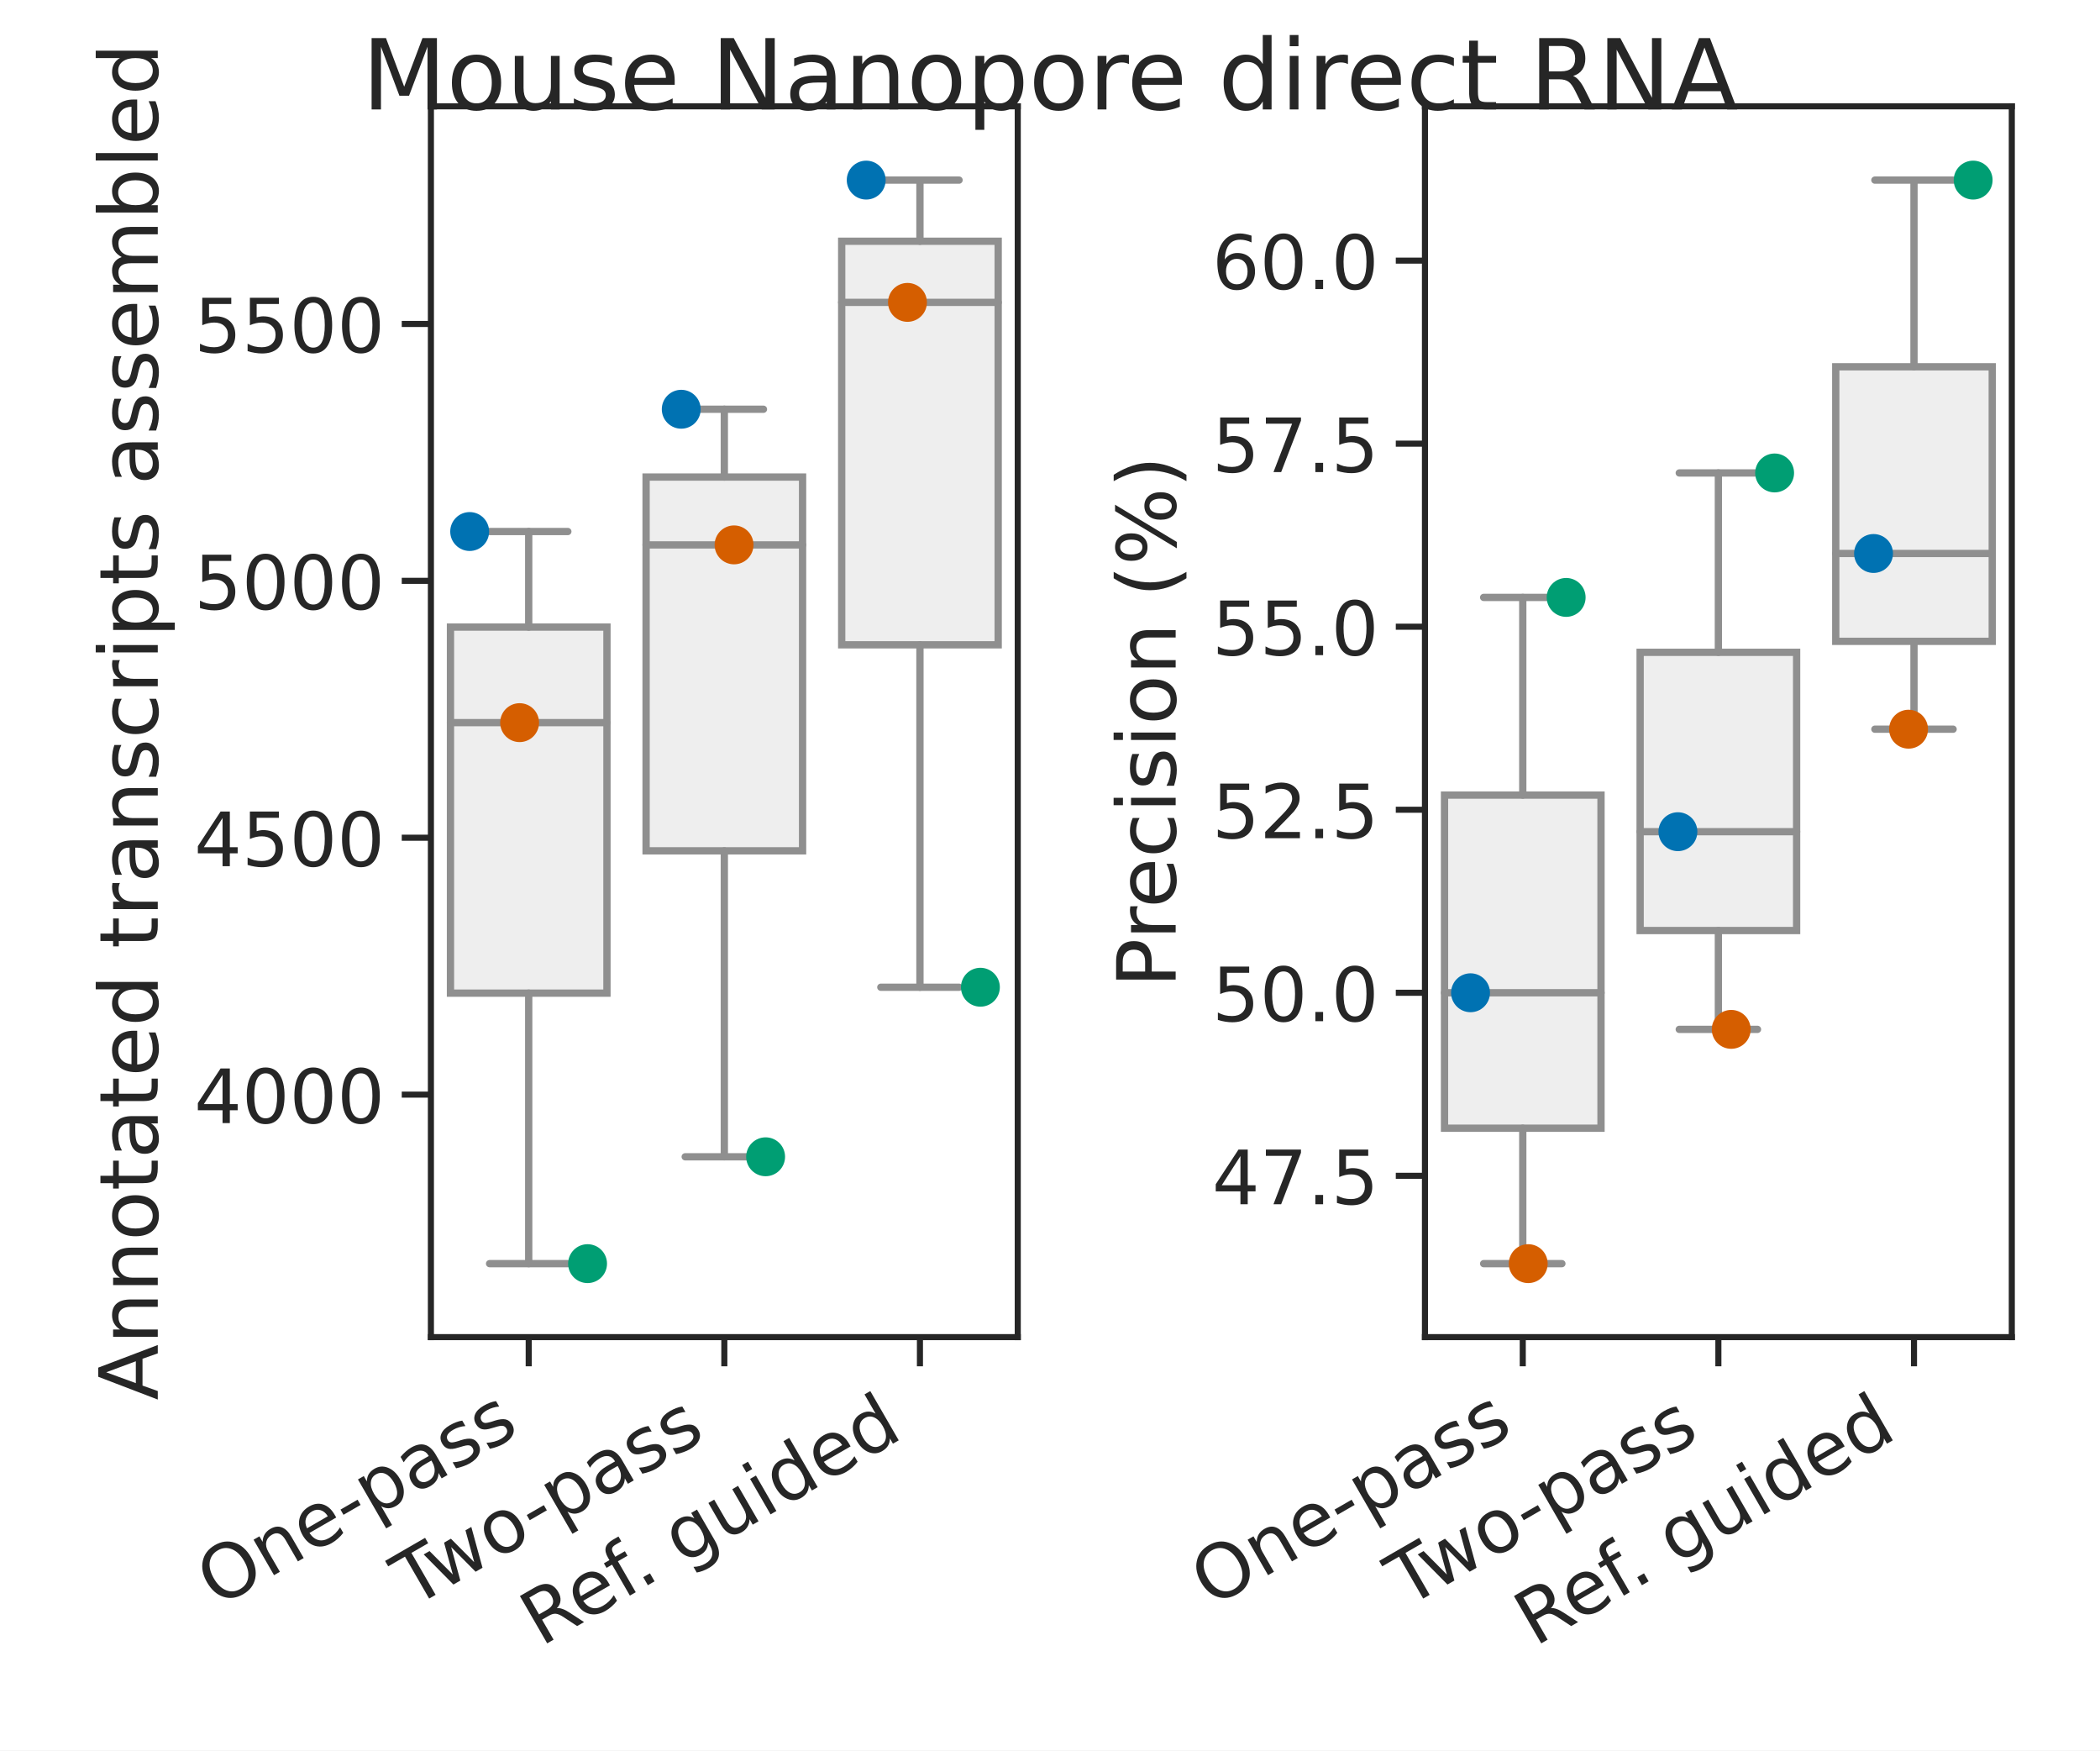
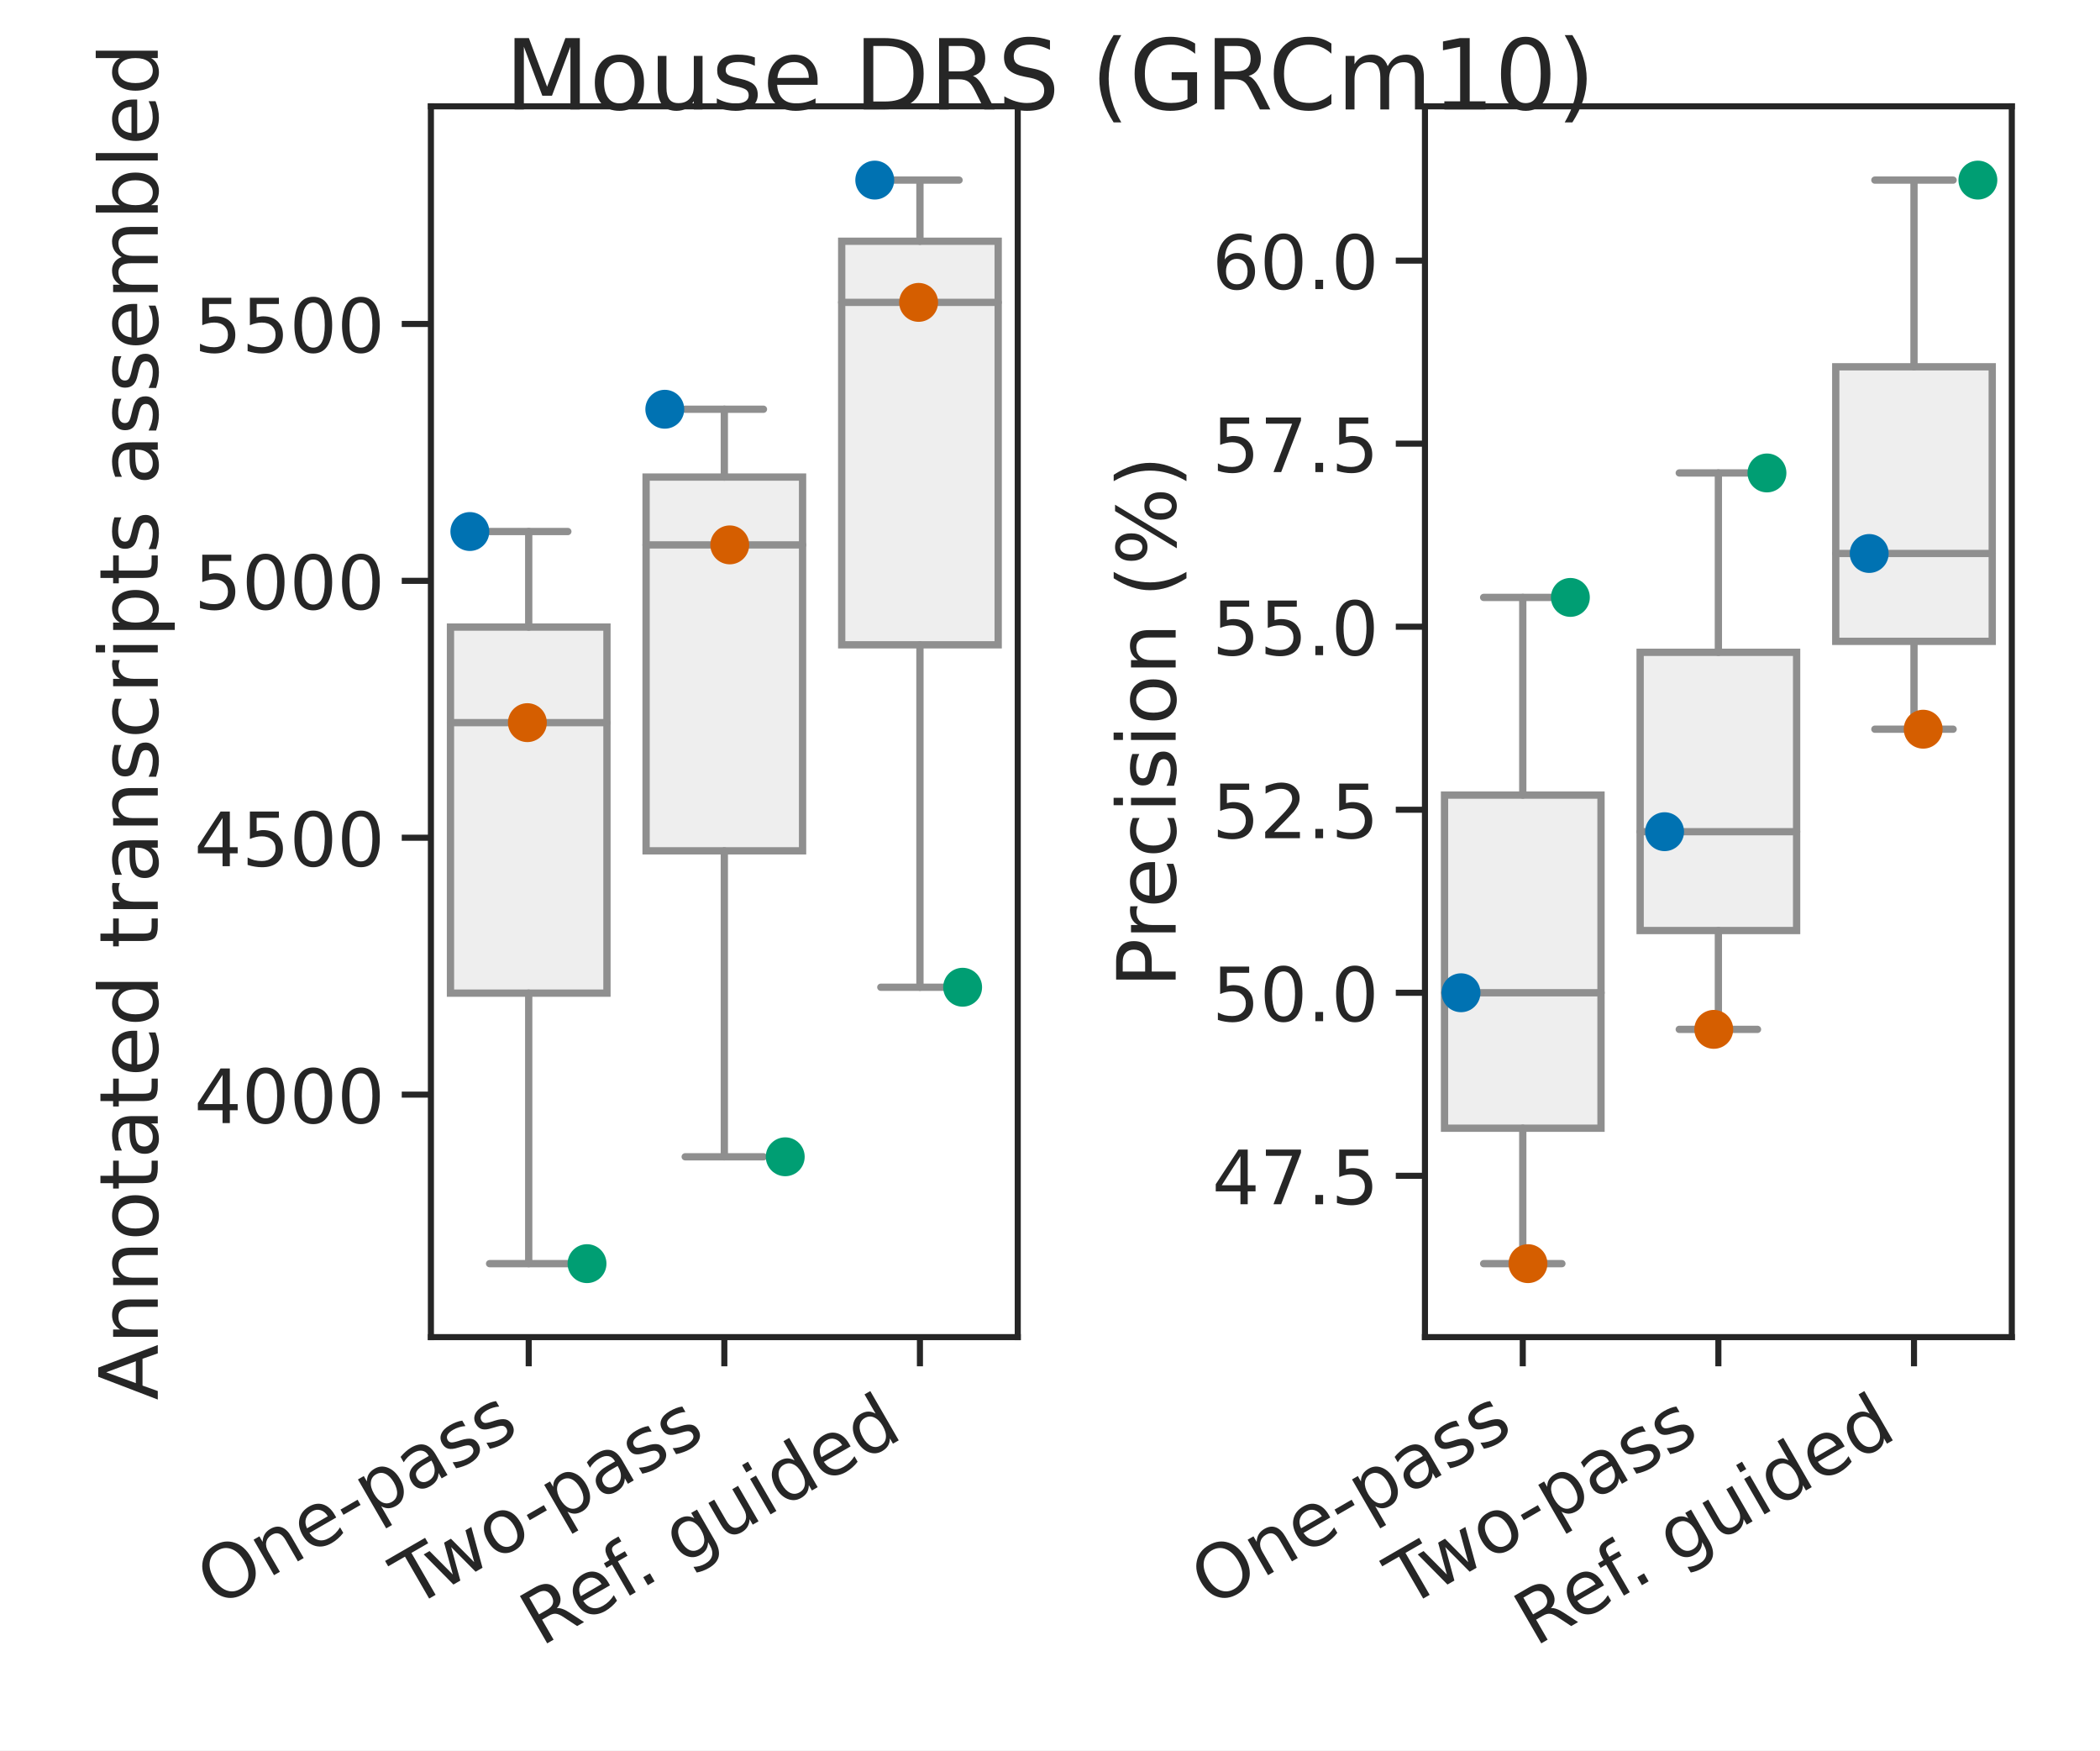
<svg xmlns="http://www.w3.org/2000/svg" xmlns:xlink="http://www.w3.org/1999/xlink" height="360pt" version="1.1" viewBox="0 0 432 360" width="432pt">
  <defs>
    <style type="text/css">
*{stroke-linecap:butt;stroke-linejoin:round;}
  </style>
  </defs>
  <g id="figure_1">
    <g id="patch_1">
      <path d="M 0 360  L 432 360  L 432 0  L 0 0  z " style="fill:#ffffff;" />
    </g>
    <g id="axes_1">
      <g id="patch_2">
        <path d="M 88.644 274.998  L 209.365 274.998  L 209.365 21.869  L 88.644 21.869  z " style="fill:#ffffff;" />
      </g>
      <g id="matplotlib.axis_1">
        <g id="xtick_1">
          <g id="line2d_1">
            <defs>
-               <path d="M 0 0  L 0 6  " id="mcf63f32197" style="stroke:#262626;stroke-width:1.25;" />
+               <path d="M 0 0  L 0 6  " id="m695da32467" style="stroke:#262626;stroke-width:1.25;" />
            </defs>
            <g>
-               <use style="fill:#262626;stroke:#262626;stroke-width:1.25;" x="108.764" xlink:href="#mcf63f32197" y="274.998" />
+               <use style="fill:#262626;stroke:#262626;stroke-width:1.25;" x="108.764" xlink:href="#m695da32467" y="274.998" />
            </g>
          </g>
          <g id="text_1">
            <text style="fill:#262626;font-family:DejaVu Sans;font-size:15.4px;font-style:normal;font-weight:normal;" transform="translate(44.65919 330.7188)rotate(-30)">One-pass</text>
          </g>
        </g>
        <g id="xtick_2">
          <g id="line2d_2">
            <g>
-               <use style="fill:#262626;stroke:#262626;stroke-width:1.25;" x="149.005" xlink:href="#mcf63f32197" y="274.998" />
+               <use style="fill:#262626;stroke:#262626;stroke-width:1.25;" x="149.005" xlink:href="#m695da32467" y="274.998" />
            </g>
          </g>
          <g id="text_2">
            <text style="fill:#262626;font-family:DejaVu Sans;font-size:15.4px;font-style:normal;font-weight:normal;" transform="translate(84.87468 330.7333)rotate(-30)">Two-pass</text>
          </g>
        </g>
        <g id="xtick_3">
          <g id="line2d_3">
            <g>
-               <use style="fill:#262626;stroke:#262626;stroke-width:1.25;" x="189.245" xlink:href="#mcf63f32197" y="274.998" />
+               <use style="fill:#262626;stroke:#262626;stroke-width:1.25;" x="189.245" xlink:href="#m695da32467" y="274.998" />
            </g>
          </g>
          <g id="text_3">
            <text style="fill:#262626;font-family:DejaVu Sans;font-size:15.4px;font-style:normal;font-weight:normal;" transform="translate(111.2574 338.7341)rotate(-30)">Ref. guided</text>
          </g>
        </g>
      </g>
      <g id="matplotlib.axis_2">
        <g id="ytick_1">
          <g id="line2d_4">
            <defs>
-               <path d="M 0 0  L -6 0  " id="m5ed7132152" style="stroke:#262626;stroke-width:1.25;" />
+               <path d="M 0 0  L -6 0  " id="ma2fc4b1662" style="stroke:#262626;stroke-width:1.25;" />
            </defs>
            <g>
-               <use style="fill:#262626;stroke:#262626;stroke-width:1.25;" x="88.644" xlink:href="#m5ed7132152" y="225.122" />
+               <use style="fill:#262626;stroke:#262626;stroke-width:1.25;" x="88.644" xlink:href="#ma2fc4b1662" y="225.122" />
            </g>
          </g>
          <g id="text_4">
            <text style="fill:#262626;font-family:DejaVu Sans;font-size:15.4px;font-style:normal;font-weight:normal;text-anchor:end;" transform="rotate(-0, 79.144, 230.9726)" x="79.144" y="230.973">4000</text>
          </g>
        </g>
        <g id="ytick_2">
          <g id="line2d_5">
            <g>
-               <use style="fill:#262626;stroke:#262626;stroke-width:1.25;" x="88.644" xlink:href="#m5ed7132152" y="172.29" />
+               <use style="fill:#262626;stroke:#262626;stroke-width:1.25;" x="88.644" xlink:href="#ma2fc4b1662" y="172.29" />
            </g>
          </g>
          <g id="text_5">
            <text style="fill:#262626;font-family:DejaVu Sans;font-size:15.4px;font-style:normal;font-weight:normal;text-anchor:end;" transform="rotate(-0, 79.144, 178.1408)" x="79.144" y="178.141">4500</text>
          </g>
        </g>
        <g id="ytick_3">
          <g id="line2d_6">
            <g>
-               <use style="fill:#262626;stroke:#262626;stroke-width:1.25;" x="88.644" xlink:href="#m5ed7132152" y="119.458" />
+               <use style="fill:#262626;stroke:#262626;stroke-width:1.25;" x="88.644" xlink:href="#ma2fc4b1662" y="119.458" />
            </g>
          </g>
          <g id="text_6">
            <text style="fill:#262626;font-family:DejaVu Sans;font-size:15.4px;font-style:normal;font-weight:normal;text-anchor:end;" transform="rotate(-0, 79.144, 125.3091)" x="79.144" y="125.309">5000</text>
          </g>
        </g>
        <g id="ytick_4">
          <g id="line2d_7">
            <g>
-               <use style="fill:#262626;stroke:#262626;stroke-width:1.25;" x="88.644" xlink:href="#m5ed7132152" y="66.627" />
+               <use style="fill:#262626;stroke:#262626;stroke-width:1.25;" x="88.644" xlink:href="#ma2fc4b1662" y="66.627" />
            </g>
          </g>
          <g id="text_7">
            <text style="fill:#262626;font-family:DejaVu Sans;font-size:15.4px;font-style:normal;font-weight:normal;text-anchor:end;" transform="rotate(-0, 79.144, 72.47734)" x="79.144" y="72.477">5500</text>
          </g>
        </g>
        <g id="text_8">
          <text style="fill:#262626;font-family:DejaVu Sans;font-size:16.8px;font-style:normal;font-weight:normal;text-anchor:middle;" transform="rotate(-90, 32.45712, 148.4337)" x="32.457" y="148.434">Annotated transcripts assembled</text>
        </g>
      </g>
      <g id="patch_3">
-         <path clip-path="url(#p27d16a06f8)" d="M 92.668 204.253  L 124.86 204.253  L 124.86 128.968  L 92.668 128.968  L 92.668 204.253  z " style="fill:#eeeeee;stroke:#8f8f8f;stroke-linejoin:miter;stroke-width:1.5;" />
+         <path clip-path="url(#p6dbe6e8c14)" d="M 92.668 204.253  L 124.86 204.253  L 124.86 128.968  L 92.668 128.968  L 92.668 204.253  z " style="fill:#eeeeee;stroke:#8f8f8f;stroke-linejoin:miter;stroke-width:1.5;" />
      </g>
      <g id="patch_4">
-         <path clip-path="url(#p27d16a06f8)" d="M 132.909 174.984  L 165.101 174.984  L 165.101 98.114  L 132.909 98.114  L 132.909 174.984  z " style="fill:#eeeeee;stroke:#8f8f8f;stroke-linejoin:miter;stroke-width:1.5;" />
+         <path clip-path="url(#p6dbe6e8c14)" d="M 132.909 174.984  L 165.101 174.984  L 165.101 98.114  L 132.909 98.114  L 132.909 174.984  z " style="fill:#eeeeee;stroke:#8f8f8f;stroke-linejoin:miter;stroke-width:1.5;" />
      </g>
      <g id="patch_5">
-         <path clip-path="url(#p27d16a06f8)" d="M 173.149 132.613  L 205.341 132.613  L 205.341 49.615  L 173.149 49.615  L 173.149 132.613  z " style="fill:#eeeeee;stroke:#8f8f8f;stroke-linejoin:miter;stroke-width:1.5;" />
+         <path clip-path="url(#p6dbe6e8c14)" d="M 173.149 132.613  L 205.341 132.613  L 205.341 49.615  L 173.149 49.615  L 173.149 132.613  z " style="fill:#eeeeee;stroke:#8f8f8f;stroke-linejoin:miter;stroke-width:1.5;" />
      </g>
      <g id="PathCollection_1" />
      <g id="PathCollection_2" />
      <g id="PathCollection_3" />
      <g id="line2d_8">
-         <path clip-path="url(#p27d16a06f8)" d="M 108.764 204.253  L 108.764 259.885  " style="fill:none;stroke:#8f8f8f;stroke-linecap:round;stroke-width:1.5;" />
+         <path clip-path="url(#p6dbe6e8c14)" d="M 108.764 204.253  L 108.764 259.885  " style="fill:none;stroke:#8f8f8f;stroke-linecap:round;stroke-width:1.5;" />
      </g>
      <g id="line2d_9">
-         <path clip-path="url(#p27d16a06f8)" d="M 108.764 128.968  L 108.764 109.315  " style="fill:none;stroke:#8f8f8f;stroke-linecap:round;stroke-width:1.5;" />
+         <path clip-path="url(#p6dbe6e8c14)" d="M 108.764 128.968  L 108.764 109.315  " style="fill:none;stroke:#8f8f8f;stroke-linecap:round;stroke-width:1.5;" />
      </g>
      <g id="line2d_10">
-         <path clip-path="url(#p27d16a06f8)" d="M 100.716 259.885  L 116.812 259.885  " style="fill:none;stroke:#8f8f8f;stroke-linecap:round;stroke-width:1.5;" />
+         <path clip-path="url(#p6dbe6e8c14)" d="M 100.716 259.885  L 116.812 259.885  " style="fill:none;stroke:#8f8f8f;stroke-linecap:round;stroke-width:1.5;" />
      </g>
      <g id="line2d_11">
-         <path clip-path="url(#p27d16a06f8)" d="M 100.716 109.315  L 116.812 109.315  " style="fill:none;stroke:#8f8f8f;stroke-linecap:round;stroke-width:1.5;" />
+         <path clip-path="url(#p6dbe6e8c14)" d="M 100.716 109.315  L 116.812 109.315  " style="fill:none;stroke:#8f8f8f;stroke-linecap:round;stroke-width:1.5;" />
      </g>
      <g id="line2d_12" />
      <g id="line2d_13">
-         <path clip-path="url(#p27d16a06f8)" d="M 149.005 174.984  L 149.005 237.907  " style="fill:none;stroke:#8f8f8f;stroke-linecap:round;stroke-width:1.5;" />
+         <path clip-path="url(#p6dbe6e8c14)" d="M 149.005 174.984  L 149.005 237.907  " style="fill:none;stroke:#8f8f8f;stroke-linecap:round;stroke-width:1.5;" />
      </g>
      <g id="line2d_14">
-         <path clip-path="url(#p27d16a06f8)" d="M 149.005 98.114  L 149.005 84.167  " style="fill:none;stroke:#8f8f8f;stroke-linecap:round;stroke-width:1.5;" />
+         <path clip-path="url(#p6dbe6e8c14)" d="M 149.005 98.114  L 149.005 84.167  " style="fill:none;stroke:#8f8f8f;stroke-linecap:round;stroke-width:1.5;" />
      </g>
      <g id="line2d_15">
-         <path clip-path="url(#p27d16a06f8)" d="M 140.957 237.907  L 157.053 237.907  " style="fill:none;stroke:#8f8f8f;stroke-linecap:round;stroke-width:1.5;" />
+         <path clip-path="url(#p6dbe6e8c14)" d="M 140.957 237.907  L 157.053 237.907  " style="fill:none;stroke:#8f8f8f;stroke-linecap:round;stroke-width:1.5;" />
      </g>
      <g id="line2d_16">
-         <path clip-path="url(#p27d16a06f8)" d="M 140.957 84.167  L 157.053 84.167  " style="fill:none;stroke:#8f8f8f;stroke-linecap:round;stroke-width:1.5;" />
+         <path clip-path="url(#p6dbe6e8c14)" d="M 140.957 84.167  L 157.053 84.167  " style="fill:none;stroke:#8f8f8f;stroke-linecap:round;stroke-width:1.5;" />
      </g>
      <g id="line2d_17" />
      <g id="line2d_18">
-         <path clip-path="url(#p27d16a06f8)" d="M 189.245 132.613  L 189.245 203.038  " style="fill:none;stroke:#8f8f8f;stroke-linecap:round;stroke-width:1.5;" />
+         <path clip-path="url(#p6dbe6e8c14)" d="M 189.245 132.613  L 189.245 203.038  " style="fill:none;stroke:#8f8f8f;stroke-linecap:round;stroke-width:1.5;" />
      </g>
      <g id="line2d_19">
-         <path clip-path="url(#p27d16a06f8)" d="M 189.245 49.615  L 189.245 37.041  " style="fill:none;stroke:#8f8f8f;stroke-linecap:round;stroke-width:1.5;" />
+         <path clip-path="url(#p6dbe6e8c14)" d="M 189.245 49.615  L 189.245 37.041  " style="fill:none;stroke:#8f8f8f;stroke-linecap:round;stroke-width:1.5;" />
      </g>
      <g id="line2d_20">
-         <path clip-path="url(#p27d16a06f8)" d="M 181.197 203.038  L 197.293 203.038  " style="fill:none;stroke:#8f8f8f;stroke-linecap:round;stroke-width:1.5;" />
+         <path clip-path="url(#p6dbe6e8c14)" d="M 181.197 203.038  L 197.293 203.038  " style="fill:none;stroke:#8f8f8f;stroke-linecap:round;stroke-width:1.5;" />
      </g>
      <g id="line2d_21">
-         <path clip-path="url(#p27d16a06f8)" d="M 181.197 37.041  L 197.293 37.041  " style="fill:none;stroke:#8f8f8f;stroke-linecap:round;stroke-width:1.5;" />
+         <path clip-path="url(#p6dbe6e8c14)" d="M 181.197 37.041  L 197.293 37.041  " style="fill:none;stroke:#8f8f8f;stroke-linecap:round;stroke-width:1.5;" />
      </g>
      <g id="line2d_22" />
      <g id="line2d_23">
-         <path clip-path="url(#p27d16a06f8)" d="M 92.668 148.621  L 124.86 148.621  " style="fill:none;stroke:#8f8f8f;stroke-linecap:round;stroke-width:1.5;" />
+         <path clip-path="url(#p6dbe6e8c14)" d="M 92.668 148.621  L 124.86 148.621  " style="fill:none;stroke:#8f8f8f;stroke-linecap:round;stroke-width:1.5;" />
      </g>
      <g id="line2d_24">
-         <path clip-path="url(#p27d16a06f8)" d="M 132.909 112.062  L 165.101 112.062  " style="fill:none;stroke:#8f8f8f;stroke-linecap:round;stroke-width:1.5;" />
+         <path clip-path="url(#p6dbe6e8c14)" d="M 132.909 112.062  L 165.101 112.062  " style="fill:none;stroke:#8f8f8f;stroke-linecap:round;stroke-width:1.5;" />
      </g>
      <g id="line2d_25">
-         <path clip-path="url(#p27d16a06f8)" d="M 173.149 62.189  L 205.341 62.189  " style="fill:none;stroke:#8f8f8f;stroke-linecap:round;stroke-width:1.5;" />
+         <path clip-path="url(#p6dbe6e8c14)" d="M 173.149 62.189  L 205.341 62.189  " style="fill:none;stroke:#8f8f8f;stroke-linecap:round;stroke-width:1.5;" />
      </g>
      <g id="patch_6">
        <path d="M 88.644 274.998  L 88.644 21.869  " style="fill:none;stroke:#262626;stroke-linecap:square;stroke-linejoin:miter;stroke-width:1.25;" />
      </g>
      <g id="patch_7">
        <path d="M 209.365 274.998  L 209.365 21.869  " style="fill:none;stroke:#262626;stroke-linecap:square;stroke-linejoin:miter;stroke-width:1.25;" />
      </g>
      <g id="patch_8">
        <path d="M 88.644 274.998  L 209.365 274.998  " style="fill:none;stroke:#262626;stroke-linecap:square;stroke-linejoin:miter;stroke-width:1.25;" />
      </g>
      <g id="patch_9">
        <path d="M 88.644 21.869  L 209.365 21.869  " style="fill:none;stroke:#262626;stroke-linecap:square;stroke-linejoin:miter;stroke-width:1.25;" />
      </g>
      <g id="PathCollection_4">
        <defs>
-           <path d="M 0 4  C 1.061 4 2.078 3.579 2.828 2.828  C 3.579 2.078 4 1.061 4 0  C 4 -1.061 3.579 -2.078 2.828 -2.828  C 2.078 -3.579 1.061 -4 0 -4  C -1.061 -4 -2.078 -3.579 -2.828 -2.828  C -3.579 -2.078 -4 -1.061 -4 0  C -4 1.061 -3.579 2.078 -2.828 2.828  C -2.078 3.579 -1.061 4 0 4  z " id="m76cb8d23e1" />
+           <path d="M 0 4  C 1.061 4 2.078 3.579 2.828 2.828  C 3.579 2.078 4 1.061 4 0  C 4 -1.061 3.579 -2.078 2.828 -2.828  C 2.078 -3.579 1.061 -4 0 -4  C -1.061 -4 -2.078 -3.579 -2.828 -2.828  C -3.579 -2.078 -4 -1.061 -4 0  C -4 1.061 -3.579 2.078 -2.828 2.828  C -2.078 3.579 -1.061 4 0 4  z " id="m22bbd0e430" />
        </defs>
-         <g clip-path="url(#p27d16a06f8)">
-           <use style="fill:#0072b2;" x="96.618" xlink:href="#m76cb8d23e1" y="109.315" />
+         <g clip-path="url(#p6dbe6e8c14)">
+           <use style="fill:#0072b2;" x="96.655" xlink:href="#m22bbd0e430" y="109.315" />
        </g>
      </g>
      <g id="PathCollection_5">
        <defs>
-           <path d="M 0 4  C 1.061 4 2.078 3.579 2.828 2.828  C 3.579 2.078 4 1.061 4 0  C 4 -1.061 3.579 -2.078 2.828 -2.828  C 2.078 -3.579 1.061 -4 0 -4  C -1.061 -4 -2.078 -3.579 -2.828 -2.828  C -3.579 -2.078 -4 -1.061 -4 0  C -4 1.061 -3.579 2.078 -2.828 2.828  C -2.078 3.579 -1.061 4 0 4  z " id="m3d39d4eea1" />
+           <path d="M 0 4  C 1.061 4 2.078 3.579 2.828 2.828  C 3.579 2.078 4 1.061 4 0  C 4 -1.061 3.579 -2.078 2.828 -2.828  C 2.078 -3.579 1.061 -4 0 -4  C -1.061 -4 -2.078 -3.579 -2.828 -2.828  C -3.579 -2.078 -4 -1.061 -4 0  C -4 1.061 -3.579 2.078 -2.828 2.828  C -2.078 3.579 -1.061 4 0 4  z " id="m26ec87bebe" />
        </defs>
-         <g clip-path="url(#p27d16a06f8)">
-           <use style="fill:#d55e00;" x="106.893" xlink:href="#m3d39d4eea1" y="148.621" />
+         <g clip-path="url(#p6dbe6e8c14)">
+           <use style="fill:#d55e00;" x="108.49" xlink:href="#m26ec87bebe" y="148.621" />
        </g>
      </g>
      <g id="PathCollection_6">
        <defs>
-           <path d="M 0 4  C 1.061 4 2.078 3.579 2.828 2.828  C 3.579 2.078 4 1.061 4 0  C 4 -1.061 3.579 -2.078 2.828 -2.828  C 2.078 -3.579 1.061 -4 0 -4  C -1.061 -4 -2.078 -3.579 -2.828 -2.828  C -3.579 -2.078 -4 -1.061 -4 0  C -4 1.061 -3.579 2.078 -2.828 2.828  C -2.078 3.579 -1.061 4 0 4  z " id="m499c5b8300" />
+           <path d="M 0 4  C 1.061 4 2.078 3.579 2.828 2.828  C 3.579 2.078 4 1.061 4 0  C 4 -1.061 3.579 -2.078 2.828 -2.828  C 2.078 -3.579 1.061 -4 0 -4  C -1.061 -4 -2.078 -3.579 -2.828 -2.828  C -3.579 -2.078 -4 -1.061 -4 0  C -4 1.061 -3.579 2.078 -2.828 2.828  C -2.078 3.579 -1.061 4 0 4  z " id="mda63f0ee41" />
        </defs>
-         <g clip-path="url(#p27d16a06f8)">
-           <use style="fill:#009e73;" x="120.87" xlink:href="#m499c5b8300" y="259.885" />
+         <g clip-path="url(#p6dbe6e8c14)">
+           <use style="fill:#009e73;" x="120.758" xlink:href="#mda63f0ee41" y="259.885" />
        </g>
      </g>
      <g id="PathCollection_7">
-         <g clip-path="url(#p27d16a06f8)">
-           <use style="fill:#0072b2;" x="140.142" xlink:href="#m76cb8d23e1" y="84.167" />
+         <g clip-path="url(#p6dbe6e8c14)">
+           <use style="fill:#0072b2;" x="136.759" xlink:href="#m22bbd0e430" y="84.167" />
        </g>
      </g>
      <g id="PathCollection_8">
-         <g clip-path="url(#p27d16a06f8)">
-           <use style="fill:#d55e00;" x="151.006" xlink:href="#m3d39d4eea1" y="112.062" />
+         <g clip-path="url(#p6dbe6e8c14)">
+           <use style="fill:#d55e00;" x="150.122" xlink:href="#m26ec87bebe" y="112.062" />
        </g>
      </g>
      <g id="PathCollection_9">
-         <g clip-path="url(#p27d16a06f8)">
-           <use style="fill:#009e73;" x="157.498" xlink:href="#m499c5b8300" y="237.907" />
+         <g clip-path="url(#p6dbe6e8c14)">
+           <use style="fill:#009e73;" x="161.534" xlink:href="#mda63f0ee41" y="237.907" />
        </g>
      </g>
      <g id="PathCollection_10">
-         <g clip-path="url(#p27d16a06f8)">
-           <use style="fill:#0072b2;" x="178.191" xlink:href="#m76cb8d23e1" y="37.041" />
+         <g clip-path="url(#p6dbe6e8c14)">
+           <use style="fill:#0072b2;" x="179.95" xlink:href="#m22bbd0e430" y="37.041" />
        </g>
      </g>
      <g id="PathCollection_11">
-         <g clip-path="url(#p27d16a06f8)">
-           <use style="fill:#d55e00;" x="186.683" xlink:href="#m3d39d4eea1" y="62.189" />
+         <g clip-path="url(#p6dbe6e8c14)">
+           <use style="fill:#d55e00;" x="188.972" xlink:href="#m26ec87bebe" y="62.189" />
        </g>
      </g>
      <g id="PathCollection_12">
-         <g clip-path="url(#p27d16a06f8)">
-           <use style="fill:#009e73;" x="201.683" xlink:href="#m499c5b8300" y="203.038" />
+         <g clip-path="url(#p6dbe6e8c14)">
+           <use style="fill:#009e73;" x="198.027" xlink:href="#mda63f0ee41" y="203.038" />
        </g>
      </g>
    </g>
    <g id="axes_2">
      <g id="patch_10">
        <path d="M 293.135 274.998  L 413.856 274.998  L 413.856 21.869  L 293.135 21.869  z " style="fill:#ffffff;" />
      </g>
      <g id="matplotlib.axis_3">
        <g id="xtick_4">
          <g id="line2d_26">
            <g>
-               <use style="fill:#262626;stroke:#262626;stroke-width:1.25;" x="313.255" xlink:href="#mcf63f32197" y="274.998" />
+               <use style="fill:#262626;stroke:#262626;stroke-width:1.25;" x="313.255" xlink:href="#m695da32467" y="274.998" />
            </g>
          </g>
          <g id="text_9">
            <text style="fill:#262626;font-family:DejaVu Sans;font-size:15.4px;font-style:normal;font-weight:normal;" transform="translate(249.1497 330.7188)rotate(-30)">One-pass</text>
          </g>
        </g>
        <g id="xtick_5">
          <g id="line2d_27">
            <g>
-               <use style="fill:#262626;stroke:#262626;stroke-width:1.25;" x="353.495" xlink:href="#mcf63f32197" y="274.998" />
+               <use style="fill:#262626;stroke:#262626;stroke-width:1.25;" x="353.495" xlink:href="#m695da32467" y="274.998" />
            </g>
          </g>
          <g id="text_10">
            <text style="fill:#262626;font-family:DejaVu Sans;font-size:15.4px;font-style:normal;font-weight:normal;" transform="translate(289.3652 330.7333)rotate(-30)">Two-pass</text>
          </g>
        </g>
        <g id="xtick_6">
          <g id="line2d_28">
            <g>
-               <use style="fill:#262626;stroke:#262626;stroke-width:1.25;" x="393.736" xlink:href="#mcf63f32197" y="274.998" />
+               <use style="fill:#262626;stroke:#262626;stroke-width:1.25;" x="393.736" xlink:href="#m695da32467" y="274.998" />
            </g>
          </g>
          <g id="text_11">
            <text style="fill:#262626;font-family:DejaVu Sans;font-size:15.4px;font-style:normal;font-weight:normal;" transform="translate(315.7479 338.7341)rotate(-30)">Ref. guided</text>
          </g>
        </g>
      </g>
      <g id="matplotlib.axis_4">
        <g id="ytick_5">
          <g id="line2d_29">
            <g>
-               <use style="fill:#262626;stroke:#262626;stroke-width:1.25;" x="293.135" xlink:href="#m5ed7132152" y="241.817" />
+               <use style="fill:#262626;stroke:#262626;stroke-width:1.25;" x="293.135" xlink:href="#ma2fc4b1662" y="241.817" />
            </g>
          </g>
          <g id="text_12">
            <text style="fill:#262626;font-family:DejaVu Sans;font-size:15.4px;font-style:normal;font-weight:normal;text-anchor:end;" transform="rotate(-0, 283.6345, 247.6674)" x="283.635" y="247.667">47.5</text>
          </g>
        </g>
        <g id="ytick_6">
          <g id="line2d_30">
            <g>
-               <use style="fill:#262626;stroke:#262626;stroke-width:1.25;" x="293.135" xlink:href="#m5ed7132152" y="204.174" />
+               <use style="fill:#262626;stroke:#262626;stroke-width:1.25;" x="293.135" xlink:href="#ma2fc4b1662" y="204.174" />
            </g>
          </g>
          <g id="text_13">
            <text style="fill:#262626;font-family:DejaVu Sans;font-size:15.4px;font-style:normal;font-weight:normal;text-anchor:end;" transform="rotate(-0, 283.6345, 210.0248)" x="283.635" y="210.025">50.0</text>
          </g>
        </g>
        <g id="ytick_7">
          <g id="line2d_31">
            <g>
-               <use style="fill:#262626;stroke:#262626;stroke-width:1.25;" x="293.135" xlink:href="#m5ed7132152" y="166.531" />
+               <use style="fill:#262626;stroke:#262626;stroke-width:1.25;" x="293.135" xlink:href="#ma2fc4b1662" y="166.531" />
            </g>
          </g>
          <g id="text_14">
            <text style="fill:#262626;font-family:DejaVu Sans;font-size:15.4px;font-style:normal;font-weight:normal;text-anchor:end;" transform="rotate(-0, 283.6345, 172.3822)" x="283.635" y="172.382">52.5</text>
          </g>
        </g>
        <g id="ytick_8">
          <g id="line2d_32">
            <g>
-               <use style="fill:#262626;stroke:#262626;stroke-width:1.25;" x="293.135" xlink:href="#m5ed7132152" y="128.889" />
+               <use style="fill:#262626;stroke:#262626;stroke-width:1.25;" x="293.135" xlink:href="#ma2fc4b1662" y="128.889" />
            </g>
          </g>
          <g id="text_15">
            <text style="fill:#262626;font-family:DejaVu Sans;font-size:15.4px;font-style:normal;font-weight:normal;text-anchor:end;" transform="rotate(-0, 283.6345, 134.7396)" x="283.635" y="134.74">55.0</text>
          </g>
        </g>
        <g id="ytick_9">
          <g id="line2d_33">
            <g>
-               <use style="fill:#262626;stroke:#262626;stroke-width:1.25;" x="293.135" xlink:href="#m5ed7132152" y="91.246" />
+               <use style="fill:#262626;stroke:#262626;stroke-width:1.25;" x="293.135" xlink:href="#ma2fc4b1662" y="91.246" />
            </g>
          </g>
          <g id="text_16">
            <text style="fill:#262626;font-family:DejaVu Sans;font-size:15.4px;font-style:normal;font-weight:normal;text-anchor:end;" transform="rotate(-0, 283.6345, 97.09694)" x="283.635" y="97.097">57.5</text>
          </g>
        </g>
        <g id="ytick_10">
          <g id="line2d_34">
            <g>
-               <use style="fill:#262626;stroke:#262626;stroke-width:1.25;" x="293.135" xlink:href="#m5ed7132152" y="53.604" />
+               <use style="fill:#262626;stroke:#262626;stroke-width:1.25;" x="293.135" xlink:href="#ma2fc4b1662" y="53.604" />
            </g>
          </g>
          <g id="text_17">
            <text style="fill:#262626;font-family:DejaVu Sans;font-size:15.4px;font-style:normal;font-weight:normal;text-anchor:end;" transform="rotate(-0, 283.6345, 59.45432)" x="283.635" y="59.454">60.0</text>
          </g>
        </g>
        <g id="text_18">
          <text style="fill:#262626;font-family:DejaVu Sans;font-size:16.8px;font-style:normal;font-weight:normal;text-anchor:middle;" transform="rotate(-90, 241.8516, 148.4337)" x="241.852" y="148.434">Precision (%)</text>
        </g>
      </g>
      <g id="patch_11">
-         <path clip-path="url(#p6d2ea7de90)" d="M 297.159 232.03  L 329.351 232.03  L 329.351 163.52  L 297.159 163.52  L 297.159 232.03  z " style="fill:#eeeeee;stroke:#8f8f8f;stroke-linejoin:miter;stroke-width:1.5;" />
+         <path clip-path="url(#pbc6609bfaf)" d="M 297.159 232.03  L 329.351 232.03  L 329.351 163.52  L 297.159 163.52  L 297.159 232.03  z " style="fill:#eeeeee;stroke:#8f8f8f;stroke-linejoin:miter;stroke-width:1.5;" />
      </g>
      <g id="patch_12">
-         <path clip-path="url(#p6d2ea7de90)" d="M 337.399 191.375  L 369.591 191.375  L 369.591 134.159  L 337.399 134.159  L 337.399 191.375  z " style="fill:#eeeeee;stroke:#8f8f8f;stroke-linejoin:miter;stroke-width:1.5;" />
+         <path clip-path="url(#pbc6609bfaf)" d="M 337.399 191.375  L 369.591 191.375  L 369.591 134.159  L 337.399 134.159  L 337.399 191.375  z " style="fill:#eeeeee;stroke:#8f8f8f;stroke-linejoin:miter;stroke-width:1.5;" />
      </g>
      <g id="patch_13">
-         <path clip-path="url(#p6d2ea7de90)" d="M 377.64 131.9  L 409.832 131.9  L 409.832 75.436  L 377.64 75.436  L 377.64 131.9  z " style="fill:#eeeeee;stroke:#8f8f8f;stroke-linejoin:miter;stroke-width:1.5;" />
+         <path clip-path="url(#pbc6609bfaf)" d="M 377.64 131.9  L 409.832 131.9  L 409.832 75.436  L 377.64 75.436  L 377.64 131.9  z " style="fill:#eeeeee;stroke:#8f8f8f;stroke-linejoin:miter;stroke-width:1.5;" />
      </g>
      <g id="PathCollection_13" />
      <g id="PathCollection_14" />
      <g id="PathCollection_15" />
      <g id="line2d_35">
-         <path clip-path="url(#p6d2ea7de90)" d="M 313.255 232.03  L 313.255 259.885  " style="fill:none;stroke:#8f8f8f;stroke-linecap:round;stroke-width:1.5;" />
+         <path clip-path="url(#pbc6609bfaf)" d="M 313.255 232.03  L 313.255 259.885  " style="fill:none;stroke:#8f8f8f;stroke-linecap:round;stroke-width:1.5;" />
      </g>
      <g id="line2d_36">
-         <path clip-path="url(#p6d2ea7de90)" d="M 313.255 163.52  L 313.255 122.866  " style="fill:none;stroke:#8f8f8f;stroke-linecap:round;stroke-width:1.5;" />
+         <path clip-path="url(#pbc6609bfaf)" d="M 313.255 163.52  L 313.255 122.866  " style="fill:none;stroke:#8f8f8f;stroke-linecap:round;stroke-width:1.5;" />
      </g>
      <g id="line2d_37">
-         <path clip-path="url(#p6d2ea7de90)" d="M 305.207 259.885  L 321.303 259.885  " style="fill:none;stroke:#8f8f8f;stroke-linecap:round;stroke-width:1.5;" />
+         <path clip-path="url(#pbc6609bfaf)" d="M 305.207 259.885  L 321.303 259.885  " style="fill:none;stroke:#8f8f8f;stroke-linecap:round;stroke-width:1.5;" />
      </g>
      <g id="line2d_38">
-         <path clip-path="url(#p6d2ea7de90)" d="M 305.207 122.866  L 321.303 122.866  " style="fill:none;stroke:#8f8f8f;stroke-linecap:round;stroke-width:1.5;" />
+         <path clip-path="url(#pbc6609bfaf)" d="M 305.207 122.866  L 321.303 122.866  " style="fill:none;stroke:#8f8f8f;stroke-linecap:round;stroke-width:1.5;" />
      </g>
      <g id="line2d_39" />
      <g id="line2d_40">
-         <path clip-path="url(#p6d2ea7de90)" d="M 353.495 191.375  L 353.495 211.703  " style="fill:none;stroke:#8f8f8f;stroke-linecap:round;stroke-width:1.5;" />
+         <path clip-path="url(#pbc6609bfaf)" d="M 353.495 191.375  L 353.495 211.703  " style="fill:none;stroke:#8f8f8f;stroke-linecap:round;stroke-width:1.5;" />
      </g>
      <g id="line2d_41">
-         <path clip-path="url(#p6d2ea7de90)" d="M 353.495 134.159  L 353.495 97.269  " style="fill:none;stroke:#8f8f8f;stroke-linecap:round;stroke-width:1.5;" />
+         <path clip-path="url(#pbc6609bfaf)" d="M 353.495 134.159  L 353.495 97.269  " style="fill:none;stroke:#8f8f8f;stroke-linecap:round;stroke-width:1.5;" />
      </g>
      <g id="line2d_42">
-         <path clip-path="url(#p6d2ea7de90)" d="M 345.447 211.703  L 361.543 211.703  " style="fill:none;stroke:#8f8f8f;stroke-linecap:round;stroke-width:1.5;" />
+         <path clip-path="url(#pbc6609bfaf)" d="M 345.447 211.703  L 361.543 211.703  " style="fill:none;stroke:#8f8f8f;stroke-linecap:round;stroke-width:1.5;" />
      </g>
      <g id="line2d_43">
-         <path clip-path="url(#p6d2ea7de90)" d="M 345.447 97.269  L 361.543 97.269  " style="fill:none;stroke:#8f8f8f;stroke-linecap:round;stroke-width:1.5;" />
+         <path clip-path="url(#pbc6609bfaf)" d="M 345.447 97.269  L 361.543 97.269  " style="fill:none;stroke:#8f8f8f;stroke-linecap:round;stroke-width:1.5;" />
      </g>
      <g id="line2d_44" />
      <g id="line2d_45">
-         <path clip-path="url(#p6d2ea7de90)" d="M 393.736 131.9  L 393.736 149.969  " style="fill:none;stroke:#8f8f8f;stroke-linecap:round;stroke-width:1.5;" />
+         <path clip-path="url(#pbc6609bfaf)" d="M 393.736 131.9  L 393.736 149.969  " style="fill:none;stroke:#8f8f8f;stroke-linecap:round;stroke-width:1.5;" />
      </g>
      <g id="line2d_46">
-         <path clip-path="url(#p6d2ea7de90)" d="M 393.736 75.436  L 393.736 37.041  " style="fill:none;stroke:#8f8f8f;stroke-linecap:round;stroke-width:1.5;" />
+         <path clip-path="url(#pbc6609bfaf)" d="M 393.736 75.436  L 393.736 37.041  " style="fill:none;stroke:#8f8f8f;stroke-linecap:round;stroke-width:1.5;" />
      </g>
      <g id="line2d_47">
-         <path clip-path="url(#p6d2ea7de90)" d="M 385.688 149.969  L 401.784 149.969  " style="fill:none;stroke:#8f8f8f;stroke-linecap:round;stroke-width:1.5;" />
+         <path clip-path="url(#pbc6609bfaf)" d="M 385.688 149.969  L 401.784 149.969  " style="fill:none;stroke:#8f8f8f;stroke-linecap:round;stroke-width:1.5;" />
      </g>
      <g id="line2d_48">
-         <path clip-path="url(#p6d2ea7de90)" d="M 385.688 37.041  L 401.784 37.041  " style="fill:none;stroke:#8f8f8f;stroke-linecap:round;stroke-width:1.5;" />
+         <path clip-path="url(#pbc6609bfaf)" d="M 385.688 37.041  L 401.784 37.041  " style="fill:none;stroke:#8f8f8f;stroke-linecap:round;stroke-width:1.5;" />
      </g>
      <g id="line2d_49" />
      <g id="line2d_50">
-         <path clip-path="url(#p6d2ea7de90)" d="M 297.159 204.174  L 329.351 204.174  " style="fill:none;stroke:#8f8f8f;stroke-linecap:round;stroke-width:1.5;" />
+         <path clip-path="url(#pbc6609bfaf)" d="M 297.159 204.174  L 329.351 204.174  " style="fill:none;stroke:#8f8f8f;stroke-linecap:round;stroke-width:1.5;" />
      </g>
      <g id="line2d_51">
-         <path clip-path="url(#p6d2ea7de90)" d="M 337.399 171.048  L 369.591 171.048  " style="fill:none;stroke:#8f8f8f;stroke-linecap:round;stroke-width:1.5;" />
+         <path clip-path="url(#pbc6609bfaf)" d="M 337.399 171.048  L 369.591 171.048  " style="fill:none;stroke:#8f8f8f;stroke-linecap:round;stroke-width:1.5;" />
      </g>
      <g id="line2d_52">
-         <path clip-path="url(#p6d2ea7de90)" d="M 377.64 113.832  L 409.832 113.832  " style="fill:none;stroke:#8f8f8f;stroke-linecap:round;stroke-width:1.5;" />
+         <path clip-path="url(#pbc6609bfaf)" d="M 377.64 113.832  L 409.832 113.832  " style="fill:none;stroke:#8f8f8f;stroke-linecap:round;stroke-width:1.5;" />
      </g>
      <g id="patch_14">
        <path d="M 293.135 274.998  L 293.135 21.869  " style="fill:none;stroke:#262626;stroke-linecap:square;stroke-linejoin:miter;stroke-width:1.25;" />
      </g>
      <g id="patch_15">
        <path d="M 413.856 274.998  L 413.856 21.869  " style="fill:none;stroke:#262626;stroke-linecap:square;stroke-linejoin:miter;stroke-width:1.25;" />
      </g>
      <g id="patch_16">
        <path d="M 293.135 274.998  L 413.856 274.998  " style="fill:none;stroke:#262626;stroke-linecap:square;stroke-linejoin:miter;stroke-width:1.25;" />
      </g>
      <g id="patch_17">
        <path d="M 293.135 21.869  L 413.856 21.869  " style="fill:none;stroke:#262626;stroke-linecap:square;stroke-linejoin:miter;stroke-width:1.25;" />
      </g>
      <g id="PathCollection_16">
-         <g clip-path="url(#p6d2ea7de90)">
-           <use style="fill:#0072b2;" x="302.509" xlink:href="#m76cb8d23e1" y="204.174" />
+         <g clip-path="url(#pbc6609bfaf)">
+           <use style="fill:#0072b2;" x="300.55" xlink:href="#m22bbd0e430" y="204.174" />
        </g>
      </g>
      <g id="PathCollection_17">
-         <g clip-path="url(#p6d2ea7de90)">
-           <use style="fill:#d55e00;" x="314.378" xlink:href="#m3d39d4eea1" y="259.885" />
+         <g clip-path="url(#pbc6609bfaf)">
+           <use style="fill:#d55e00;" x="314.326" xlink:href="#m26ec87bebe" y="259.885" />
        </g>
      </g>
      <g id="PathCollection_18">
-         <g clip-path="url(#p6d2ea7de90)">
-           <use style="fill:#009e73;" x="322.18" xlink:href="#m499c5b8300" y="122.866" />
+         <g clip-path="url(#pbc6609bfaf)">
+           <use style="fill:#009e73;" x="323.049" xlink:href="#mda63f0ee41" y="122.866" />
        </g>
      </g>
      <g id="PathCollection_19">
-         <g clip-path="url(#p6d2ea7de90)">
-           <use style="fill:#0072b2;" x="345.171" xlink:href="#m76cb8d23e1" y="171.048" />
+         <g clip-path="url(#pbc6609bfaf)">
+           <use style="fill:#0072b2;" x="342.43" xlink:href="#m22bbd0e430" y="171.048" />
        </g>
      </g>
      <g id="PathCollection_20">
-         <g clip-path="url(#p6d2ea7de90)">
-           <use style="fill:#d55e00;" x="356.137" xlink:href="#m3d39d4eea1" y="211.703" />
+         <g clip-path="url(#pbc6609bfaf)">
+           <use style="fill:#d55e00;" x="352.545" xlink:href="#m26ec87bebe" y="211.703" />
        </g>
      </g>
      <g id="PathCollection_21">
-         <g clip-path="url(#p6d2ea7de90)">
-           <use style="fill:#009e73;" x="365.064" xlink:href="#m499c5b8300" y="97.269" />
+         <g clip-path="url(#pbc6609bfaf)">
+           <use style="fill:#009e73;" x="363.488" xlink:href="#mda63f0ee41" y="97.269" />
        </g>
      </g>
      <g id="PathCollection_22">
-         <g clip-path="url(#p6d2ea7de90)">
-           <use style="fill:#0072b2;" x="385.415" xlink:href="#m76cb8d23e1" y="113.832" />
+         <g clip-path="url(#pbc6609bfaf)">
+           <use style="fill:#0072b2;" x="384.523" xlink:href="#m22bbd0e430" y="113.832" />
        </g>
      </g>
      <g id="PathCollection_23">
-         <g clip-path="url(#p6d2ea7de90)">
-           <use style="fill:#d55e00;" x="392.616" xlink:href="#m3d39d4eea1" y="149.969" />
+         <g clip-path="url(#pbc6609bfaf)">
+           <use style="fill:#d55e00;" x="395.626" xlink:href="#m26ec87bebe" y="149.969" />
        </g>
      </g>
      <g id="PathCollection_24">
-         <g clip-path="url(#p6d2ea7de90)">
-           <use style="fill:#009e73;" x="405.905" xlink:href="#m499c5b8300" y="37.041" />
+         <g clip-path="url(#pbc6609bfaf)">
+           <use style="fill:#009e73;" x="406.88" xlink:href="#mda63f0ee41" y="37.041" />
        </g>
      </g>
    </g>
    <g id="text_19">
-       <text style="fill:#262626;font-family:DejaVu Sans;font-size:20.16px;font-style:normal;font-weight:normal;text-anchor:middle;" transform="rotate(-0, 216, 22.51845)" x="216" y="22.518">Mouse Nanopore direct RNA</text>
+       <text style="fill:#262626;font-family:DejaVu Sans;font-size:20.16px;font-style:normal;font-weight:normal;text-anchor:middle;" transform="rotate(-0, 216, 22.51845)" x="216" y="22.518">Mouse DRS (GRCm10)</text>
    </g>
  </g>
  <defs>
-     <clipPath id="p27d16a06f8">
+     <clipPath id="p6dbe6e8c14">
      <rect height="253.129" width="120.722" x="88.644" y="21.869" />
    </clipPath>
-     <clipPath id="p6d2ea7de90">
+     <clipPath id="pbc6609bfaf">
      <rect height="253.129" width="120.722" x="293.135" y="21.869" />
    </clipPath>
  </defs>
</svg>
